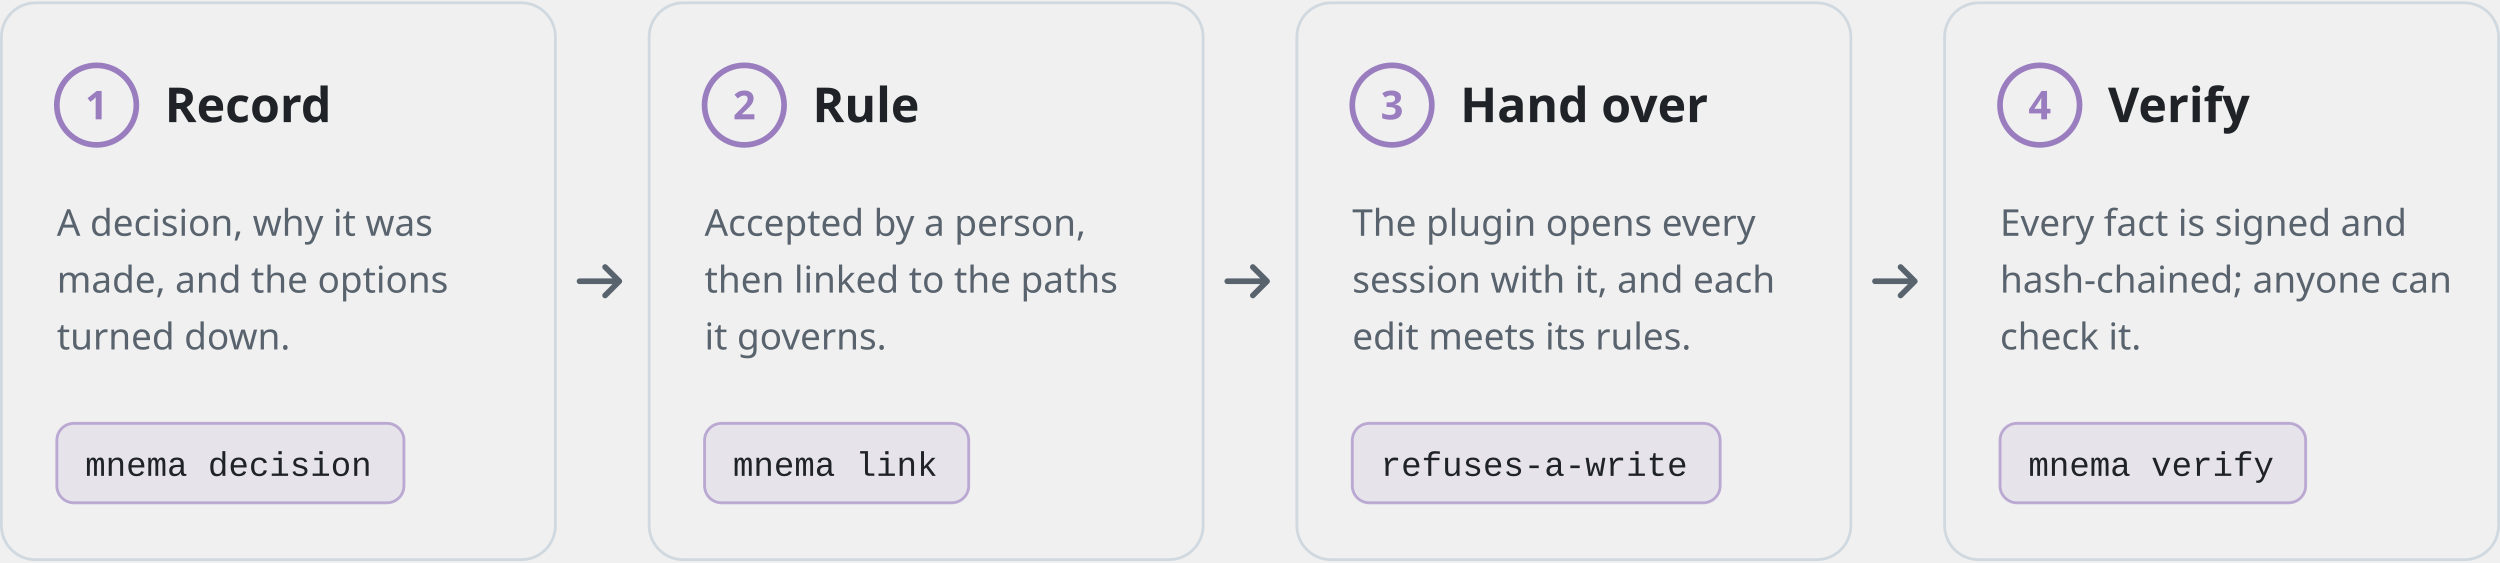
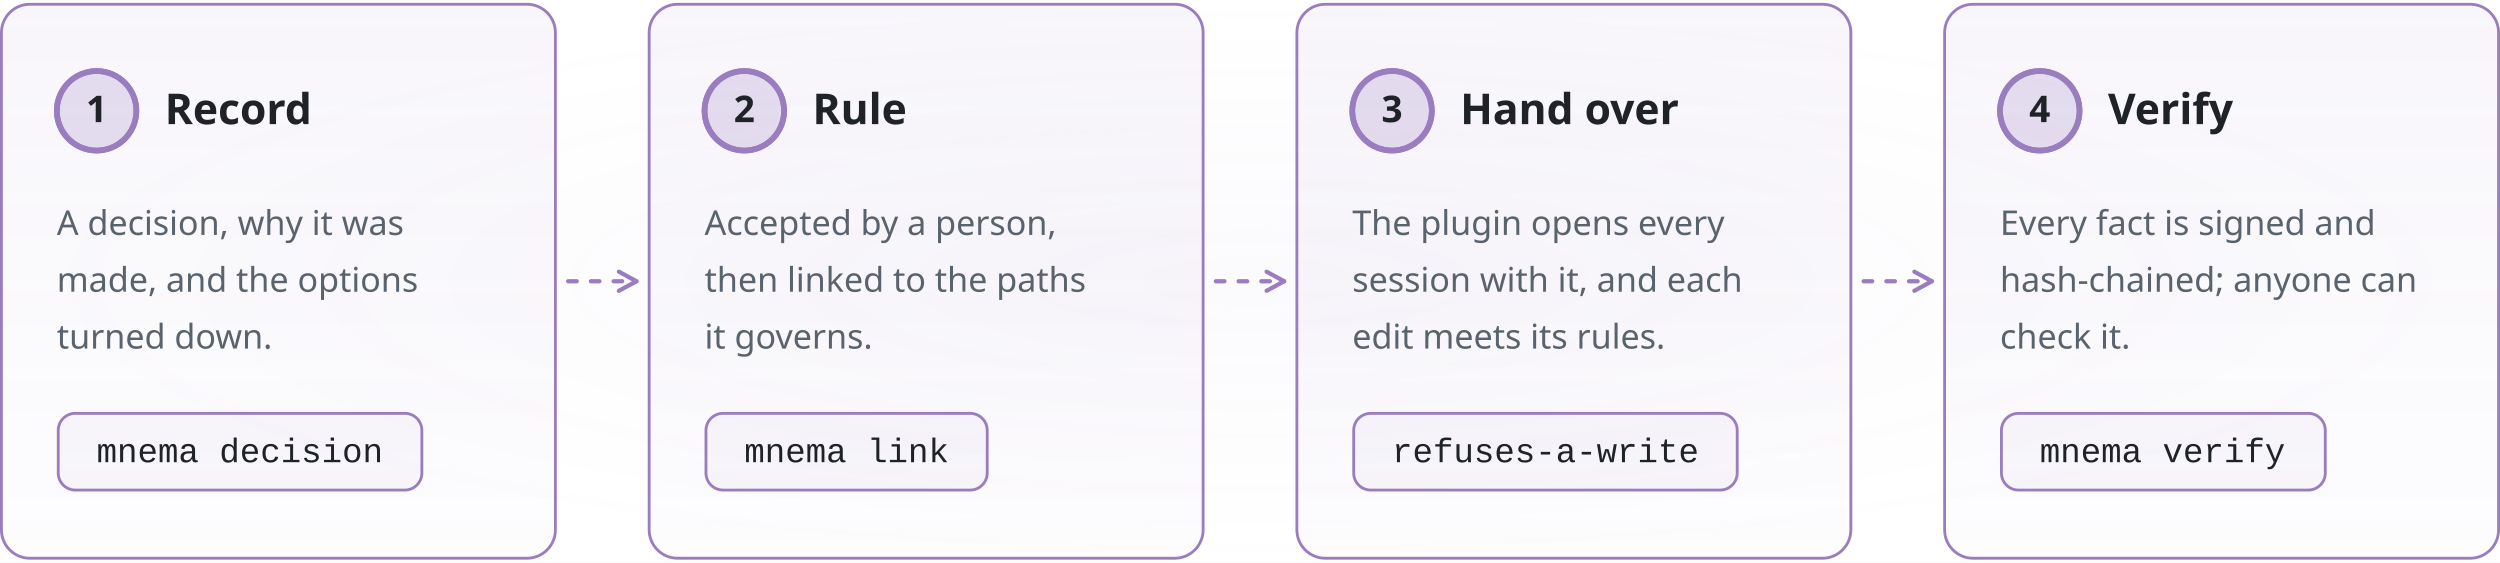
<svg xmlns="http://www.w3.org/2000/svg" width="880" height="198" viewBox="0 0 880 198" role="img" aria-label="How mnema works: record, rule, hand over, verify">
-   <rect x="0.5" y="1" width="195" height="196" rx="12" fill="none" stroke="#d1d9e0" />
-   <circle cx="34" cy="37" r="14" fill="none" stroke="#997dbf" stroke-width="2" />
-   <text x="34" y="42" font-family="-apple-system,BlinkMacSystemFont,'Segoe UI','Noto Sans',Helvetica,Arial,sans-serif" font-size="14" font-weight="700" fill="#997dbf" text-anchor="middle">1</text>
-   <text x="58" y="43" font-family="-apple-system,BlinkMacSystemFont,'Segoe UI','Noto Sans',Helvetica,Arial,sans-serif" font-size="17" font-weight="600" fill="#1f2328">Record</text>
-   <text x="20" y="83" font-family="-apple-system,BlinkMacSystemFont,'Segoe UI','Noto Sans',Helvetica,Arial,sans-serif" font-size="13" fill="#59636e">A decision, why it was</text>
-   <text x="20" y="103" font-family="-apple-system,BlinkMacSystemFont,'Segoe UI','Noto Sans',Helvetica,Arial,sans-serif" font-size="13" fill="#59636e">made, and the options</text>
-   <text x="20" y="123" font-family="-apple-system,BlinkMacSystemFont,'Segoe UI','Noto Sans',Helvetica,Arial,sans-serif" font-size="13" fill="#59636e">turned down.</text>
-   <rect x="20" y="149" width="122.2" height="28" rx="6" fill="#997dbf" fill-opacity="0.12" stroke="#997dbf" stroke-opacity="0.6" />
-   <text x="30" y="167.5" font-family="ui-monospace,SFMono-Regular,'SF Mono',Menlo,Consolas,'Liberation Mono',monospace" font-size="12" fill="#1f2328">mnema decision</text>
-   <path d="M204 99H218M213 94L218 99L213 104" fill="none" stroke="#59636e" stroke-width="2" stroke-linecap="round" stroke-linejoin="round" />
-   <rect x="228.5" y="1" width="195" height="196" rx="12" fill="none" stroke="#d1d9e0" />
-   <circle cx="262" cy="37" r="14" fill="none" stroke="#997dbf" stroke-width="2" />
-   <text x="262" y="42" font-family="-apple-system,BlinkMacSystemFont,'Segoe UI','Noto Sans',Helvetica,Arial,sans-serif" font-size="14" font-weight="700" fill="#997dbf" text-anchor="middle">2</text>
-   <text x="286" y="43" font-family="-apple-system,BlinkMacSystemFont,'Segoe UI','Noto Sans',Helvetica,Arial,sans-serif" font-size="17" font-weight="600" fill="#1f2328">Rule</text>
-   <text x="248" y="83" font-family="-apple-system,BlinkMacSystemFont,'Segoe UI','Noto Sans',Helvetica,Arial,sans-serif" font-size="13" fill="#59636e">Accepted by a person,</text>
-   <text x="248" y="103" font-family="-apple-system,BlinkMacSystemFont,'Segoe UI','Noto Sans',Helvetica,Arial,sans-serif" font-size="13" fill="#59636e">then linked to the paths</text>
-   <text x="248" y="123" font-family="-apple-system,BlinkMacSystemFont,'Segoe UI','Noto Sans',Helvetica,Arial,sans-serif" font-size="13" fill="#59636e">it governs.</text>
-   <rect x="248" y="149" width="93" height="28" rx="6" fill="#997dbf" fill-opacity="0.12" stroke="#997dbf" stroke-opacity="0.6" />
-   <text x="258" y="167.5" font-family="ui-monospace,SFMono-Regular,'SF Mono',Menlo,Consolas,'Liberation Mono',monospace" font-size="12" fill="#1f2328">mnema link</text>
-   <path d="M432 99H446M441 94L446 99L441 104" fill="none" stroke="#59636e" stroke-width="2" stroke-linecap="round" stroke-linejoin="round" />
-   <rect x="456.5" y="1" width="195" height="196" rx="12" fill="none" stroke="#d1d9e0" />
-   <circle cx="490" cy="37" r="14" fill="none" stroke="#997dbf" stroke-width="2" />
-   <text x="490" y="42" font-family="-apple-system,BlinkMacSystemFont,'Segoe UI','Noto Sans',Helvetica,Arial,sans-serif" font-size="14" font-weight="700" fill="#997dbf" text-anchor="middle">3</text>
-   <text x="514" y="43" font-family="-apple-system,BlinkMacSystemFont,'Segoe UI','Noto Sans',Helvetica,Arial,sans-serif" font-size="17" font-weight="600" fill="#1f2328">Hand over</text>
-   <text x="476" y="83" font-family="-apple-system,BlinkMacSystemFont,'Segoe UI','Noto Sans',Helvetica,Arial,sans-serif" font-size="13" fill="#59636e">The plugin opens every</text>
-   <text x="476" y="103" font-family="-apple-system,BlinkMacSystemFont,'Segoe UI','Noto Sans',Helvetica,Arial,sans-serif" font-size="13" fill="#59636e">session with it, and each</text>
-   <text x="476" y="123" font-family="-apple-system,BlinkMacSystemFont,'Segoe UI','Noto Sans',Helvetica,Arial,sans-serif" font-size="13" fill="#59636e">edit meets its rules.</text>
-   <rect x="476" y="149" width="129.5" height="28" rx="6" fill="#997dbf" fill-opacity="0.12" stroke="#997dbf" stroke-opacity="0.6" />
-   <text x="486" y="167.5" font-family="ui-monospace,SFMono-Regular,'SF Mono',Menlo,Consolas,'Liberation Mono',monospace" font-size="12" fill="#1f2328">refuses-a-write</text>
-   <path d="M660 99H674M669 94L674 99L669 104" fill="none" stroke="#59636e" stroke-width="2" stroke-linecap="round" stroke-linejoin="round" />
-   <rect x="684.5" y="1" width="195" height="196" rx="12" fill="none" stroke="#d1d9e0" />
-   <circle cx="718" cy="37" r="14" fill="none" stroke="#997dbf" stroke-width="2" />
-   <text x="718" y="42" font-family="-apple-system,BlinkMacSystemFont,'Segoe UI','Noto Sans',Helvetica,Arial,sans-serif" font-size="14" font-weight="700" fill="#997dbf" text-anchor="middle">4</text>
-   <text x="742" y="43" font-family="-apple-system,BlinkMacSystemFont,'Segoe UI','Noto Sans',Helvetica,Arial,sans-serif" font-size="17" font-weight="600" fill="#1f2328">Verify</text>
-   <text x="704" y="83" font-family="-apple-system,BlinkMacSystemFont,'Segoe UI','Noto Sans',Helvetica,Arial,sans-serif" font-size="13" fill="#59636e">Every fact is signed and</text>
-   <text x="704" y="103" font-family="-apple-system,BlinkMacSystemFont,'Segoe UI','Noto Sans',Helvetica,Arial,sans-serif" font-size="13" fill="#59636e">hash-chained; anyone can</text>
-   <text x="704" y="123" font-family="-apple-system,BlinkMacSystemFont,'Segoe UI','Noto Sans',Helvetica,Arial,sans-serif" font-size="13" fill="#59636e">check it.</text>
-   <rect x="704" y="149" width="107.6" height="28" rx="6" fill="#997dbf" fill-opacity="0.12" stroke="#997dbf" stroke-opacity="0.6" />
-   <text x="714" y="167.5" font-family="ui-monospace,SFMono-Regular,'SF Mono',Menlo,Consolas,'Liberation Mono',monospace" font-size="12" fill="#1f2328">mnema verify</text>
+   <style>
+ .a{animation-duration:9s;animation-iteration-count:infinite;animation-timing-function:ease-in-out}
+ @keyframes k0{0%{opacity:0}3.89%{opacity:0}5.56%{opacity:1}11.11%{opacity:0}100%{opacity:0}}
+ @keyframes k1{0%{opacity:0}4.44%{opacity:0}6.11%{opacity:1}12.78%{opacity:0}100%{opacity:0}}
+ @keyframes k2{0%{opacity:0}4.44%{opacity:0}7.78%{opacity:1}88.89%{opacity:1}92.22%{opacity:0}100%{opacity:0}}
+ @keyframes k3{0%{transform:translate(200px,99px)}16.67%{transform:translate(200px,99px)}24.44%{transform:translate(224px,99px)}25.56%{transform:translate(224px,99px)}26.67%{transform:translate(200px,99px)}100%{transform:translate(200px,99px)}}
+ @keyframes k4{0%{opacity:0}16.67%{opacity:0}18%{opacity:1}23.11%{opacity:1}25%{opacity:0}100%{opacity:0}}
+ @keyframes k5{0%{opacity:0}12.22%{opacity:0}15.56%{opacity:1}88.89%{opacity:1}92.22%{opacity:0}100%{opacity:0}}
+ @keyframes k6{0%{opacity:0}16.67%{opacity:0}20%{opacity:1}88.89%{opacity:1}92.22%{opacity:0}100%{opacity:0}}
+ @keyframes k7{0%{stroke-dashoffset:24}12.22%{stroke-dashoffset:24}17.78%{stroke-dashoffset:0}22.78%{stroke-dashoffset:0}23.89%{stroke-dashoffset:24}100%{stroke-dashoffset:24}}
+ @keyframes k8{0%{opacity:0}12.22%{opacity:0}14.44%{opacity:1}20%{opacity:1}22.22%{opacity:0}100%{opacity:0}}
+ @keyframes k9{0%{opacity:0}23.89%{opacity:0}25.56%{opacity:1}31.11%{opacity:0}100%{opacity:0}}
+ @keyframes k10{0%{opacity:0}24.44%{opacity:0}26.11%{opacity:1}32.78%{opacity:0}100%{opacity:0}}
+ @keyframes k11{0%{opacity:0}24.44%{opacity:0}27.78%{opacity:1}88.89%{opacity:1}92.22%{opacity:0}100%{opacity:0}}
+ @keyframes k12{0%{transform:translate(428px,99px)}34.44%{transform:translate(428px,99px)}42.22%{transform:translate(452px,99px)}43.33%{transform:translate(452px,99px)}44.44%{transform:translate(428px,99px)}100%{transform:translate(428px,99px)}}
+ @keyframes k13{0%{opacity:0}34.44%{opacity:0}35.78%{opacity:1}40.89%{opacity:1}42.78%{opacity:0}100%{opacity:0}}
+ @keyframes k14{0%{opacity:0}30%{opacity:0}33.33%{opacity:1}88.89%{opacity:1}92.22%{opacity:0}100%{opacity:0}}
+ @keyframes k15{0%{opacity:0}34.44%{opacity:0}37.78%{opacity:1}88.89%{opacity:1}92.22%{opacity:0}100%{opacity:0}}
+ @keyframes k16{0%{stroke-dashoffset:24}30%{stroke-dashoffset:24}35.56%{stroke-dashoffset:0}40.56%{stroke-dashoffset:0}41.67%{stroke-dashoffset:24}100%{stroke-dashoffset:24}}
+ @keyframes k17{0%{opacity:0}30%{opacity:0}32.22%{opacity:1}37.78%{opacity:1}40%{opacity:0}100%{opacity:0}}
+ @keyframes k18{0%{opacity:0}41.67%{opacity:0}43.33%{opacity:1}48.89%{opacity:0}100%{opacity:0}}
+ @keyframes k19{0%{opacity:0}42.22%{opacity:0}43.89%{opacity:1}50.56%{opacity:0}100%{opacity:0}}
+ @keyframes k20{0%{opacity:0}42.22%{opacity:0}45.56%{opacity:1}88.89%{opacity:1}92.22%{opacity:0}100%{opacity:0}}
+ @keyframes k21{0%{transform:translate(656px,99px)}52.22%{transform:translate(656px,99px)}60%{transform:translate(680px,99px)}61.11%{transform:translate(680px,99px)}62.22%{transform:translate(656px,99px)}100%{transform:translate(656px,99px)}}
+ @keyframes k22{0%{opacity:0}52.22%{opacity:0}53.56%{opacity:1}58.67%{opacity:1}60.56%{opacity:0}100%{opacity:0}}
+ @keyframes k23{0%{opacity:0}47.78%{opacity:0}51.11%{opacity:1}88.89%{opacity:1}92.22%{opacity:0}100%{opacity:0}}
+ @keyframes k24{0%{opacity:0}52.22%{opacity:0}55.56%{opacity:1}88.89%{opacity:1}92.22%{opacity:0}100%{opacity:0}}
+ @keyframes k25{0%{stroke-dashoffset:24}47.78%{stroke-dashoffset:24}53.33%{stroke-dashoffset:0}58.33%{stroke-dashoffset:0}59.44%{stroke-dashoffset:24}100%{stroke-dashoffset:24}}
+ @keyframes k26{0%{opacity:0}47.78%{opacity:0}50%{opacity:1}55.56%{opacity:1}57.78%{opacity:0}100%{opacity:0}}
+ @keyframes k27{0%{opacity:0}59.44%{opacity:0}61.11%{opacity:1}66.67%{opacity:0}100%{opacity:0}}
+ @keyframes k28{0%{opacity:0}60%{opacity:0}61.67%{opacity:1}68.33%{opacity:0}100%{opacity:0}}
+ @keyframes k29{0%{opacity:0}60%{opacity:0}63.33%{opacity:1}88.89%{opacity:1}92.22%{opacity:0}100%{opacity:0}}
+ @media (prefers-reduced-motion: reduce){.a{animation:none!important}}
+ </style>
+   <defs>
+     <radialGradient id="glow" cx="0.5" cy="0.5" r="0.5">
+       <stop offset="0" stop-color="#997dbf" stop-opacity="0.08" />
+       <stop offset="0.6" stop-color="#997dbf" stop-opacity="0.03" />
+       <stop offset="1" stop-color="#997dbf" stop-opacity="0" />
+     </radialGradient>
+     <linearGradient id="tint" x1="0" y1="0" x2="0" y2="1">
+       <stop offset="0" stop-color="#997dbf" stop-opacity="0.07" />
+       <stop offset="1" stop-color="#997dbf" stop-opacity="0.02" />
+     </linearGradient>
+   </defs>
+   <rect width="880" height="198" fill="#ffffff" />
+   <ellipse cx="440" cy="99" rx="420" ry="98" fill="url(#glow)" opacity="0.5" />
+   <rect x="0.5" y="1.5" width="195" height="195" rx="10" fill="url(#tint)" stroke="#997dbf" />
+   <rect class="a" style="animation-name:k0" opacity="0" x="1.5" y="2.5" width="193" height="193" rx="9" fill="none" stroke="#997dbf" stroke-width="3" />
+   <rect class="a" style="animation-name:k1" opacity="0" x="16" y="21" width="36" height="36" rx="18" fill="none" stroke="#997dbf" stroke-width="2" />
+   <rect x="20" y="25" width="28" height="28" rx="14" fill="none" stroke="#997dbf" stroke-width="2" />
+   <rect class="a" style="animation-name:k2" x="20" y="25" width="28" height="28" rx="14" fill="#997dbf" fill-opacity="0.22" stroke="#997dbf" stroke-width="2" />
+   <text x="34" y="43" font-family="-apple-system,BlinkMacSystemFont,'Segoe UI','Noto Sans',Helvetica,Arial,sans-serif" font-size="13" font-weight="600" fill="#1f2328" text-anchor="middle">1</text>
+   <text x="58" y="43.7" font-family="-apple-system,BlinkMacSystemFont,'Segoe UI','Noto Sans',Helvetica,Arial,sans-serif" font-size="15" font-weight="600" fill="#1f2328">Record</text>
+   <text x="20" y="82.7" font-family="-apple-system,BlinkMacSystemFont,'Segoe UI','Noto Sans',Helvetica,Arial,sans-serif" font-size="12" fill="#59636e">A decision, why it was</text>
+   <text x="20" y="102.7" font-family="-apple-system,BlinkMacSystemFont,'Segoe UI','Noto Sans',Helvetica,Arial,sans-serif" font-size="12" fill="#59636e">made, and the options</text>
+   <text x="20" y="122.7" font-family="-apple-system,BlinkMacSystemFont,'Segoe UI','Noto Sans',Helvetica,Arial,sans-serif" font-size="12" fill="#59636e">turned down.</text>
+   <rect x="20.5" y="145.5" width="128" height="27" rx="6" fill="#997dbf" fill-opacity="0.05" stroke="#997dbf" />
+   <text x="34" y="162.7" font-family="ui-monospace,SFMono-Regular,'SF Mono',Menlo,Consolas,'Liberation Mono',monospace" font-size="12" fill="#1f2328">mnema decision</text>
+   <path class="a" style="animation-name:k5" d="M200 99L224 99" fill="none" stroke="#997dbf" stroke-dasharray="3 5" stroke-linecap="round" stroke-width="1.5" />
+   <path class="a" style="animation-name:k6" d="M217.86 95.64L224 99L217.86 102.36" fill="none" stroke="#997dbf" stroke-width="1.5" stroke-linecap="round" stroke-linejoin="round" />
+   <path class="a" style="animation-name:k7,k8" opacity="0" d="M200 99L224 99" fill="none" stroke="#997dbf" stroke-width="2" stroke-linecap="round" stroke-dasharray="24 24" />
+   <g class="a" style="animation-name:k3,k4" opacity="0">
+     <circle r="8" fill="#997dbf" fill-opacity="0.22" />
+     <circle r="4" fill="#997dbf" />
+   </g>
+   <rect x="228.5" y="1.5" width="195" height="195" rx="10" fill="url(#tint)" stroke="#997dbf" />
+   <rect class="a" style="animation-name:k9" opacity="0" x="229.5" y="2.5" width="193" height="193" rx="9" fill="none" stroke="#997dbf" stroke-width="3" />
+   <rect class="a" style="animation-name:k10" opacity="0" x="244" y="21" width="36" height="36" rx="18" fill="none" stroke="#997dbf" stroke-width="2" />
+   <rect x="248" y="25" width="28" height="28" rx="14" fill="none" stroke="#997dbf" stroke-width="2" />
+   <rect class="a" style="animation-name:k11" x="248" y="25" width="28" height="28" rx="14" fill="#997dbf" fill-opacity="0.22" stroke="#997dbf" stroke-width="2" />
+   <text x="262" y="43" font-family="-apple-system,BlinkMacSystemFont,'Segoe UI','Noto Sans',Helvetica,Arial,sans-serif" font-size="13" font-weight="600" fill="#1f2328" text-anchor="middle">2</text>
+   <text x="286" y="43.7" font-family="-apple-system,BlinkMacSystemFont,'Segoe UI','Noto Sans',Helvetica,Arial,sans-serif" font-size="15" font-weight="600" fill="#1f2328">Rule</text>
+   <text x="248" y="82.7" font-family="-apple-system,BlinkMacSystemFont,'Segoe UI','Noto Sans',Helvetica,Arial,sans-serif" font-size="12" fill="#59636e">Accepted by a person,</text>
+   <text x="248" y="102.7" font-family="-apple-system,BlinkMacSystemFont,'Segoe UI','Noto Sans',Helvetica,Arial,sans-serif" font-size="12" fill="#59636e">then linked to the paths</text>
+   <text x="248" y="122.7" font-family="-apple-system,BlinkMacSystemFont,'Segoe UI','Noto Sans',Helvetica,Arial,sans-serif" font-size="12" fill="#59636e">it governs.</text>
+   <rect x="248.5" y="145.5" width="99" height="27" rx="6" fill="#997dbf" fill-opacity="0.05" stroke="#997dbf" />
+   <text x="262" y="162.7" font-family="ui-monospace,SFMono-Regular,'SF Mono',Menlo,Consolas,'Liberation Mono',monospace" font-size="12" fill="#1f2328">mnema link</text>
+   <path class="a" style="animation-name:k14" d="M428 99L452 99" fill="none" stroke="#997dbf" stroke-dasharray="3 5" stroke-linecap="round" stroke-width="1.5" />
+   <path class="a" style="animation-name:k15" d="M445.86 95.64L452 99L445.86 102.36" fill="none" stroke="#997dbf" stroke-width="1.5" stroke-linecap="round" stroke-linejoin="round" />
+   <path class="a" style="animation-name:k16,k17" opacity="0" d="M428 99L452 99" fill="none" stroke="#997dbf" stroke-width="2" stroke-linecap="round" stroke-dasharray="24 24" />
+   <g class="a" style="animation-name:k12,k13" opacity="0">
+     <circle r="8" fill="#997dbf" fill-opacity="0.22" />
+     <circle r="4" fill="#997dbf" />
+   </g>
+   <rect x="456.5" y="1.5" width="195" height="195" rx="10" fill="url(#tint)" stroke="#997dbf" />
+   <rect class="a" style="animation-name:k18" opacity="0" x="457.5" y="2.5" width="193" height="193" rx="9" fill="none" stroke="#997dbf" stroke-width="3" />
+   <rect class="a" style="animation-name:k19" opacity="0" x="472" y="21" width="36" height="36" rx="18" fill="none" stroke="#997dbf" stroke-width="2" />
+   <rect x="476" y="25" width="28" height="28" rx="14" fill="none" stroke="#997dbf" stroke-width="2" />
+   <rect class="a" style="animation-name:k20" x="476" y="25" width="28" height="28" rx="14" fill="#997dbf" fill-opacity="0.22" stroke="#997dbf" stroke-width="2" />
+   <text x="490" y="43" font-family="-apple-system,BlinkMacSystemFont,'Segoe UI','Noto Sans',Helvetica,Arial,sans-serif" font-size="13" font-weight="600" fill="#1f2328" text-anchor="middle">3</text>
+   <text x="514" y="43.7" font-family="-apple-system,BlinkMacSystemFont,'Segoe UI','Noto Sans',Helvetica,Arial,sans-serif" font-size="15" font-weight="600" fill="#1f2328">Hand over</text>
+   <text x="476" y="82.7" font-family="-apple-system,BlinkMacSystemFont,'Segoe UI','Noto Sans',Helvetica,Arial,sans-serif" font-size="12" fill="#59636e">The plugin opens every</text>
+   <text x="476" y="102.7" font-family="-apple-system,BlinkMacSystemFont,'Segoe UI','Noto Sans',Helvetica,Arial,sans-serif" font-size="12" fill="#59636e">session with it, and each</text>
+   <text x="476" y="122.7" font-family="-apple-system,BlinkMacSystemFont,'Segoe UI','Noto Sans',Helvetica,Arial,sans-serif" font-size="12" fill="#59636e">edit meets its rules.</text>
+   <rect x="476.5" y="145.5" width="135" height="27" rx="6" fill="#997dbf" fill-opacity="0.05" stroke="#997dbf" />
+   <text x="490" y="162.7" font-family="ui-monospace,SFMono-Regular,'SF Mono',Menlo,Consolas,'Liberation Mono',monospace" font-size="12" fill="#1f2328">refuses-a-write</text>
+   <path class="a" style="animation-name:k23" d="M656 99L680 99" fill="none" stroke="#997dbf" stroke-dasharray="3 5" stroke-linecap="round" stroke-width="1.5" />
+   <path class="a" style="animation-name:k24" d="M673.86 95.64L680 99L673.86 102.36" fill="none" stroke="#997dbf" stroke-width="1.5" stroke-linecap="round" stroke-linejoin="round" />
+   <path class="a" style="animation-name:k25,k26" opacity="0" d="M656 99L680 99" fill="none" stroke="#997dbf" stroke-width="2" stroke-linecap="round" stroke-dasharray="24 24" />
+   <g class="a" style="animation-name:k21,k22" opacity="0">
+     <circle r="8" fill="#997dbf" fill-opacity="0.22" />
+     <circle r="4" fill="#997dbf" />
+   </g>
+   <rect x="684.5" y="1.5" width="195" height="195" rx="10" fill="url(#tint)" stroke="#997dbf" />
+   <rect class="a" style="animation-name:k27" opacity="0" x="685.5" y="2.5" width="193" height="193" rx="9" fill="none" stroke="#997dbf" stroke-width="3" />
+   <rect class="a" style="animation-name:k28" opacity="0" x="700" y="21" width="36" height="36" rx="18" fill="none" stroke="#997dbf" stroke-width="2" />
+   <rect x="704" y="25" width="28" height="28" rx="14" fill="none" stroke="#997dbf" stroke-width="2" />
+   <rect class="a" style="animation-name:k29" x="704" y="25" width="28" height="28" rx="14" fill="#997dbf" fill-opacity="0.22" stroke="#997dbf" stroke-width="2" />
+   <text x="718" y="43" font-family="-apple-system,BlinkMacSystemFont,'Segoe UI','Noto Sans',Helvetica,Arial,sans-serif" font-size="13" font-weight="600" fill="#1f2328" text-anchor="middle">4</text>
+   <text x="742" y="43.7" font-family="-apple-system,BlinkMacSystemFont,'Segoe UI','Noto Sans',Helvetica,Arial,sans-serif" font-size="15" font-weight="600" fill="#1f2328">Verify</text>
+   <text x="704" y="82.7" font-family="-apple-system,BlinkMacSystemFont,'Segoe UI','Noto Sans',Helvetica,Arial,sans-serif" font-size="12" fill="#59636e">Every fact is signed and</text>
+   <text x="704" y="102.7" font-family="-apple-system,BlinkMacSystemFont,'Segoe UI','Noto Sans',Helvetica,Arial,sans-serif" font-size="12" fill="#59636e">hash-chained; anyone can</text>
+   <text x="704" y="122.7" font-family="-apple-system,BlinkMacSystemFont,'Segoe UI','Noto Sans',Helvetica,Arial,sans-serif" font-size="12" fill="#59636e">check it.</text>
+   <rect x="704.5" y="145.5" width="114" height="27" rx="6" fill="#997dbf" fill-opacity="0.05" stroke="#997dbf" />
+   <text x="718" y="162.7" font-family="ui-monospace,SFMono-Regular,'SF Mono',Menlo,Consolas,'Liberation Mono',monospace" font-size="12" fill="#1f2328">mnema verify</text>
</svg>
